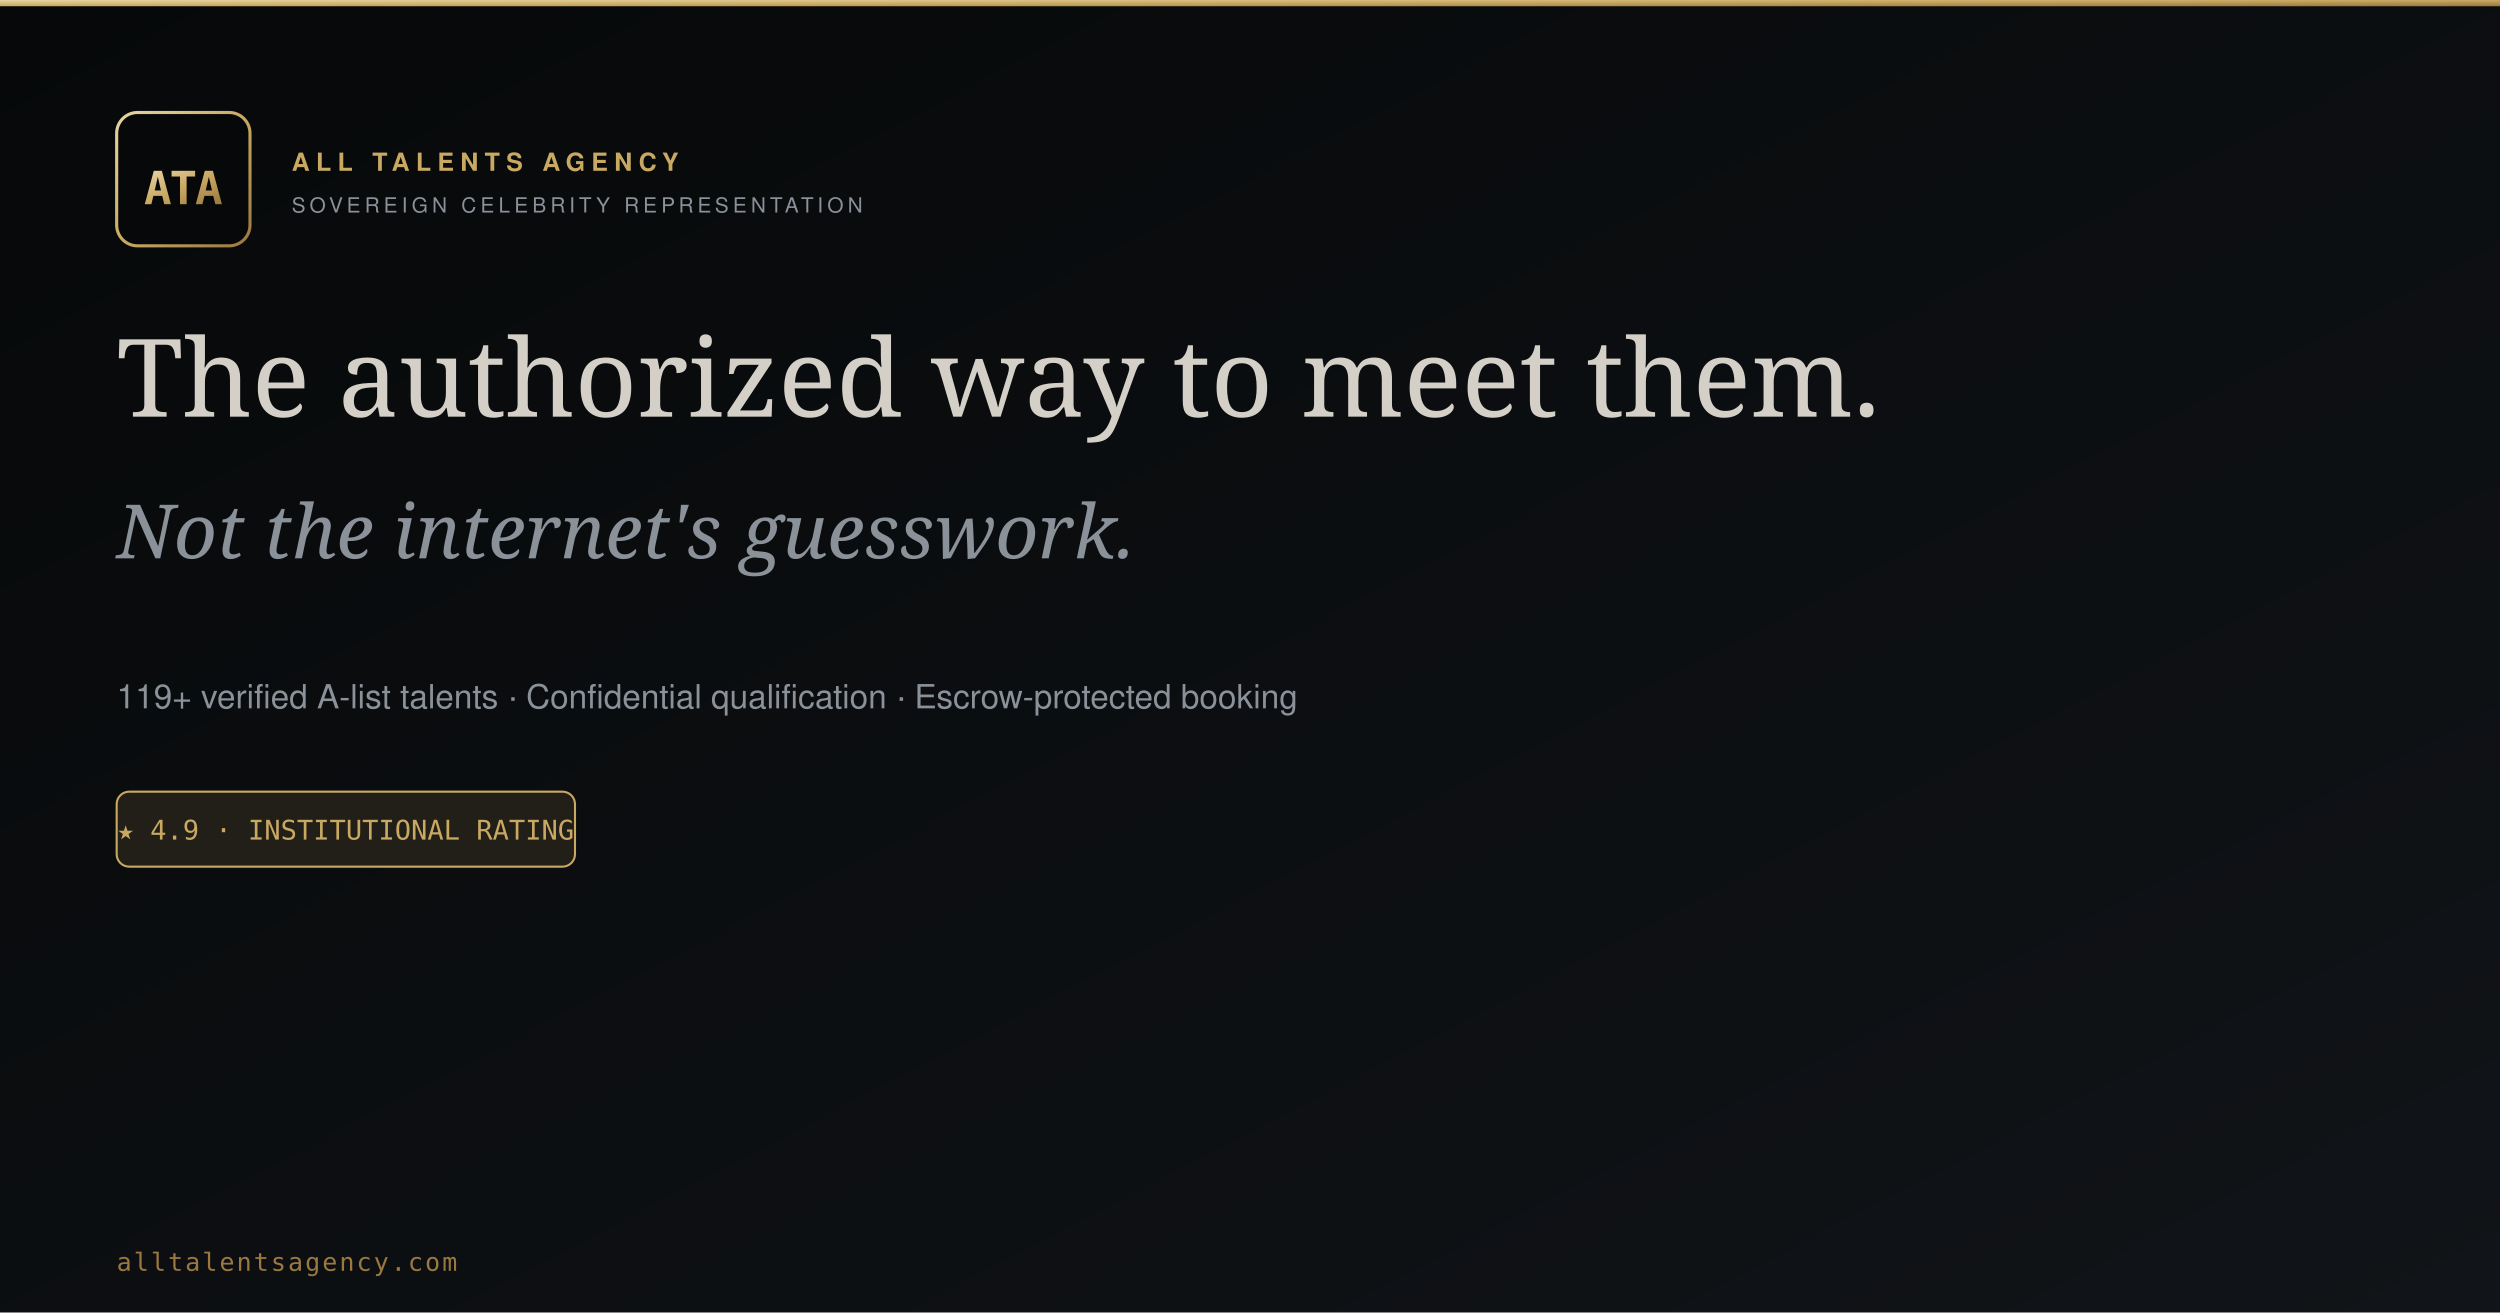
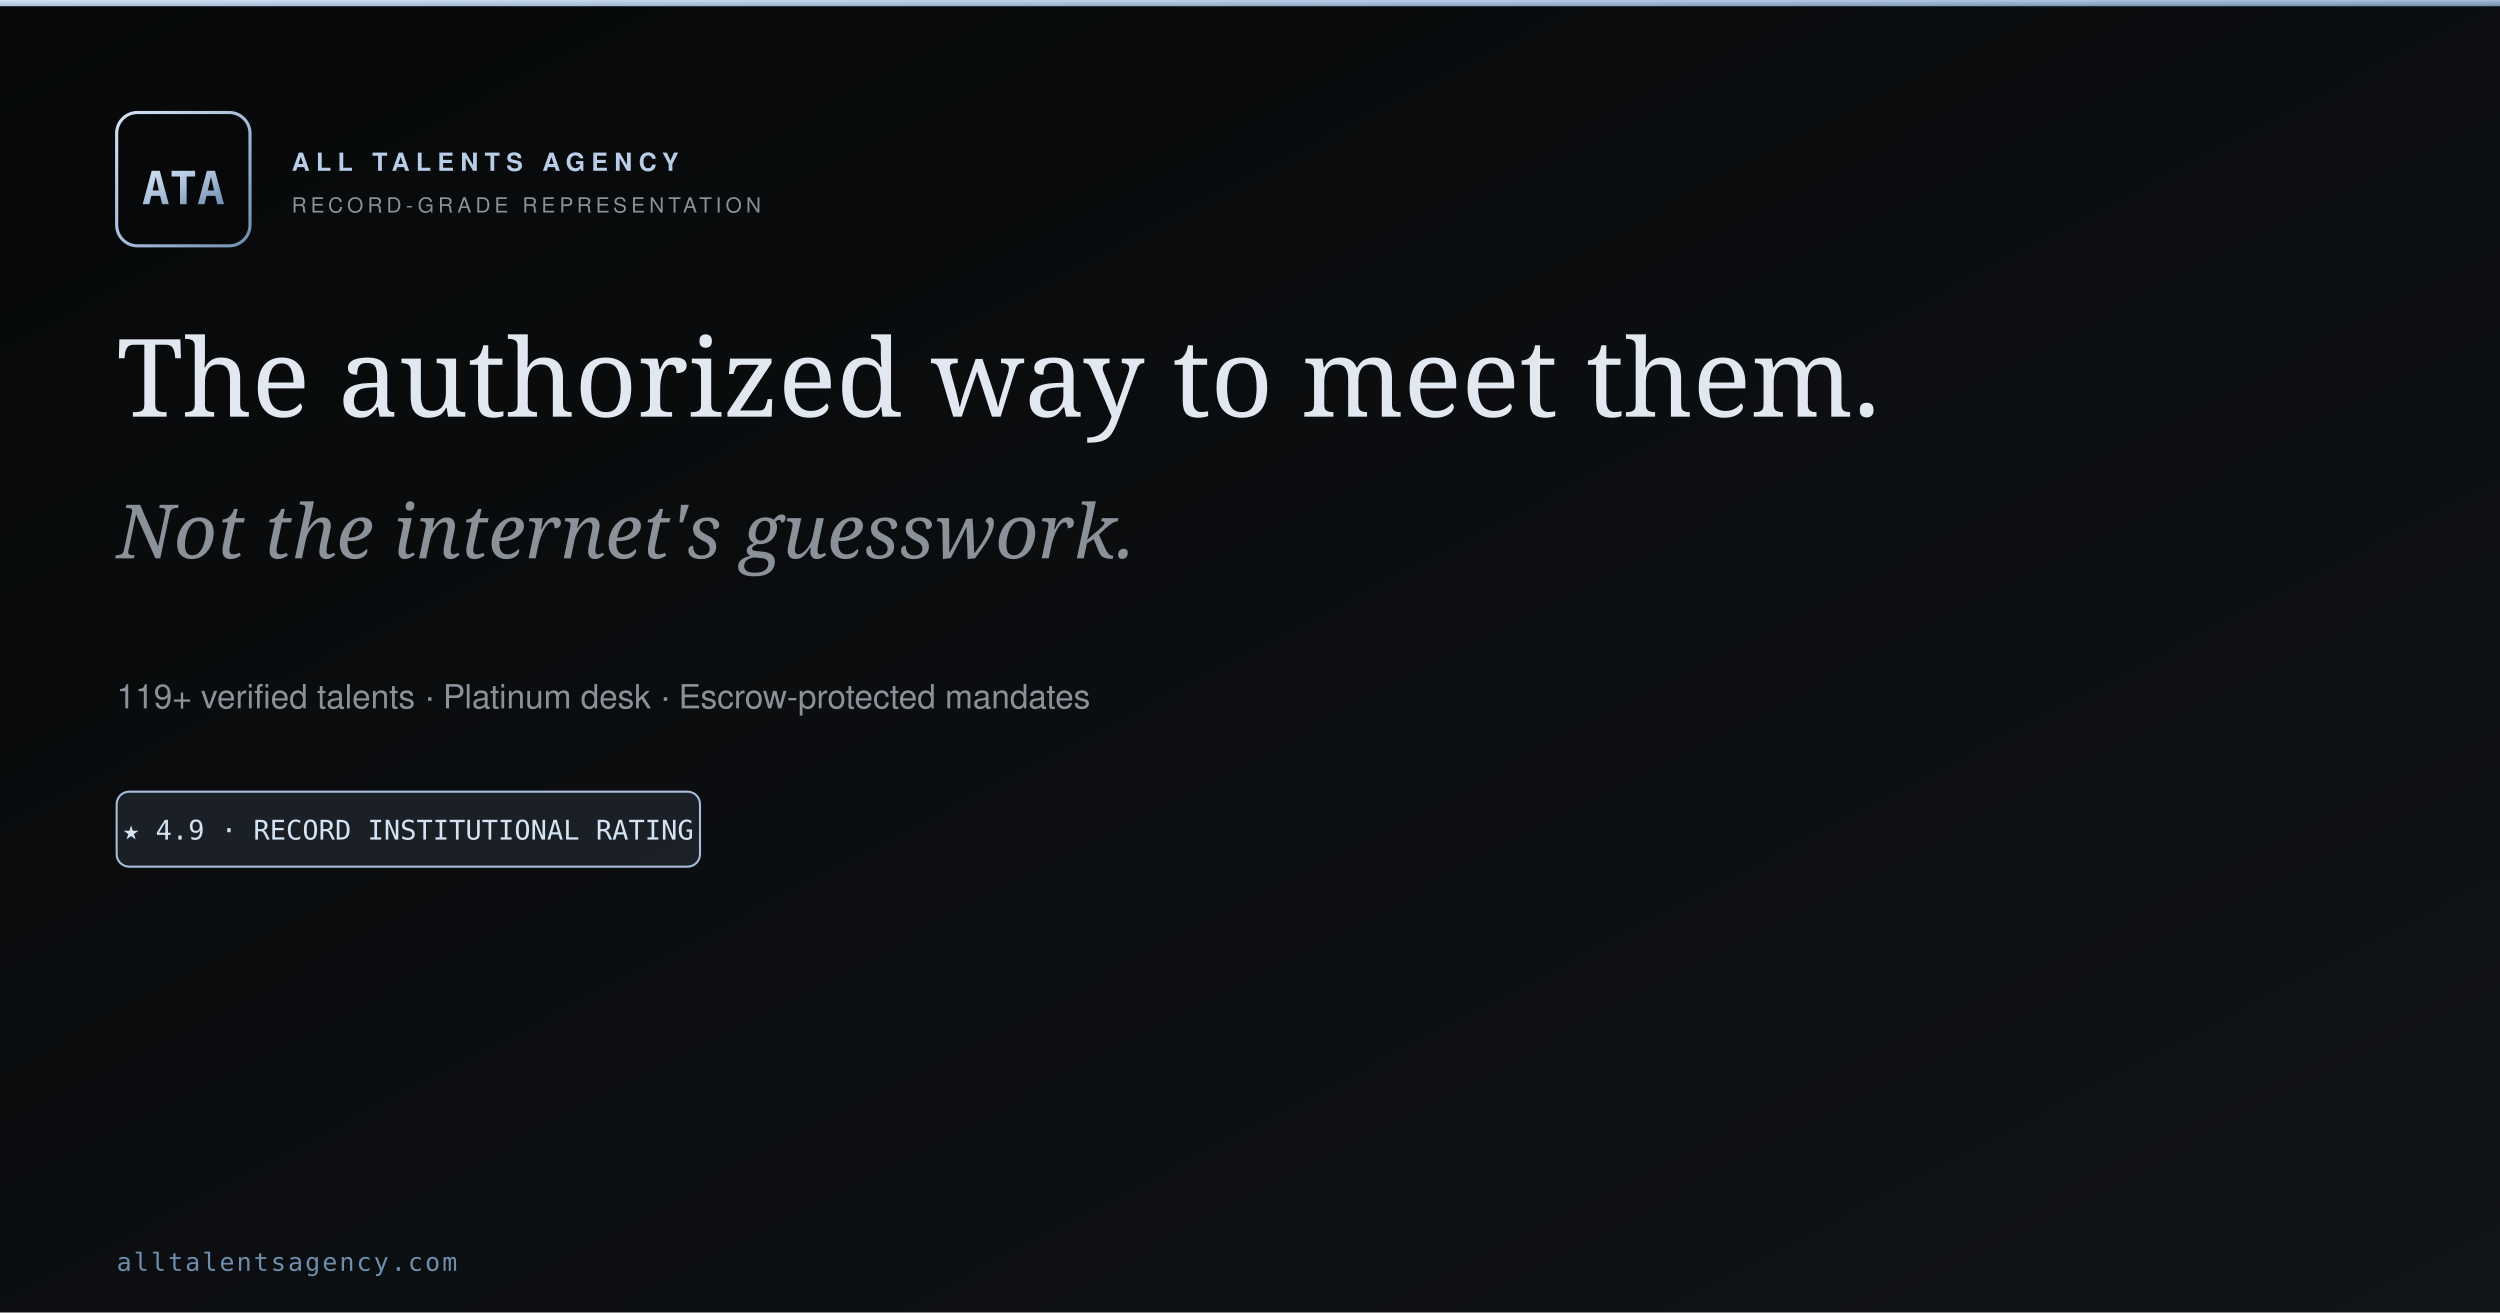
<svg xmlns="http://www.w3.org/2000/svg" viewBox="0 0 1200 630" width="1200" height="630">
  <defs>
    <linearGradient id="bg" x1="0%" y1="0%" x2="100%" y2="100%">
      <stop offset="0%" stop-color="#060809" />
      <stop offset="100%" stop-color="#111418" />
    </linearGradient>
-     <linearGradient id="brass" x1="0%" y1="0%" x2="100%" y2="100%">
-       <stop offset="0%" stop-color="#E8D5A3" />
-       <stop offset="50%" stop-color="#C9A962" />
-       <stop offset="100%" stop-color="#9A7840" />
+     <linearGradient id="record" x1="0%" y1="0%" x2="100%" y2="100%">
+       <stop offset="0%" stop-color="#D4E4F4" />
+       <stop offset="50%" stop-color="#A8BDD9" />
+       <stop offset="100%" stop-color="#6E8EAE" />
    </linearGradient>
  </defs>
  <rect width="1200" height="630" fill="url(#bg)" />
-   <rect x="0" y="0" width="1200" height="3" fill="url(#brass)" />
-   <rect x="56" y="54" width="64" height="64" rx="10" fill="#060809" stroke="url(#brass)" stroke-width="1.5" />
-   <text x="88" y="98" font-family="ui-monospace,monospace" font-size="22" font-weight="700" fill="url(#brass)" text-anchor="middle" letter-spacing="-1">ATA</text>
-   <text x="140" y="82" font-family="Helvetica Neue,Helvetica,Arial,sans-serif" font-size="12" font-weight="700" fill="#C9A962" letter-spacing="3">ALL TALENTS AGENCY</text>
-   <text x="140" y="102" font-family="Helvetica Neue,Helvetica,Arial,sans-serif" font-size="10" fill="#8A9199" letter-spacing="2">SOVEREIGN CELEBRITY REPRESENTATION</text>
-   <text x="56" y="200" font-family="Georgia,serif" font-size="52" font-weight="400" fill="#D4D0C8">The authorized way to meet them.</text>
+   <rect x="0" y="0" width="1200" height="3" fill="url(#record)" />
+   <rect x="56" y="54" width="64" height="64" rx="10" fill="#060809" stroke="url(#record)" stroke-width="1.5" />
+   <text x="88" y="98" font-family="ui-monospace,monospace" font-size="22" font-weight="700" fill="url(#record)" text-anchor="middle">ATA</text>
+   <text x="140" y="82" font-family="Helvetica Neue,Helvetica,Arial,sans-serif" font-size="12" font-weight="700" fill="#B8CDE8" letter-spacing="3">ALL TALENTS AGENCY</text>
+   <text x="140" y="102" font-family="Helvetica Neue,Helvetica,Arial,sans-serif" font-size="10" fill="#8A9199" letter-spacing="2">RECORD-GRADE REPRESENTATION</text>
+   <text x="56" y="200" font-family="Georgia,serif" font-size="52" fill="#E2E8F0">The authorized way to meet them.</text>
  <text x="56" y="268" font-family="Georgia,serif" font-size="36" fill="#8A9199" font-style="italic">Not the internet's guesswork.</text>
-   <text x="56" y="340" font-family="Helvetica Neue,Helvetica,Arial,sans-serif" font-size="16" fill="#8A9199">119+ verified A-list talents · Confidential qualification · Escrow-protected booking</text>
-   <rect x="56" y="380" width="220" height="36" rx="6" fill="rgba(201,169,98,.12)" stroke="#C9A962" stroke-width="1" />
-   <text x="166" y="403" font-family="ui-monospace,monospace" font-size="13" fill="#C9A962" text-anchor="middle">★ 4.9 · INSTITUTIONAL RATING</text>
-   <text x="56" y="610" font-family="ui-monospace,monospace" font-size="12" fill="#9A7840" letter-spacing="1">alltalentsagency.com</text>
+   <text x="56" y="340" font-family="Helvetica Neue,Helvetica,Arial,sans-serif" font-size="16" fill="#8A9199">119+ verified talents · Platinum desk · Escrow-protected mandates</text>
+   <rect x="56" y="380" width="280" height="36" rx="6" fill="rgba(148,176,214,.12)" stroke="#A8BDD9" stroke-width="1" />
+   <text x="196" y="403" font-family="ui-monospace,monospace" font-size="13" fill="#D4E4F4" text-anchor="middle">★ 4.9 · RECORD INSTITUTIONAL RATING</text>
+   <text x="56" y="610" font-family="ui-monospace,monospace" font-size="12" fill="#6E8EAE" letter-spacing="1">alltalentsagency.com</text>
</svg>
